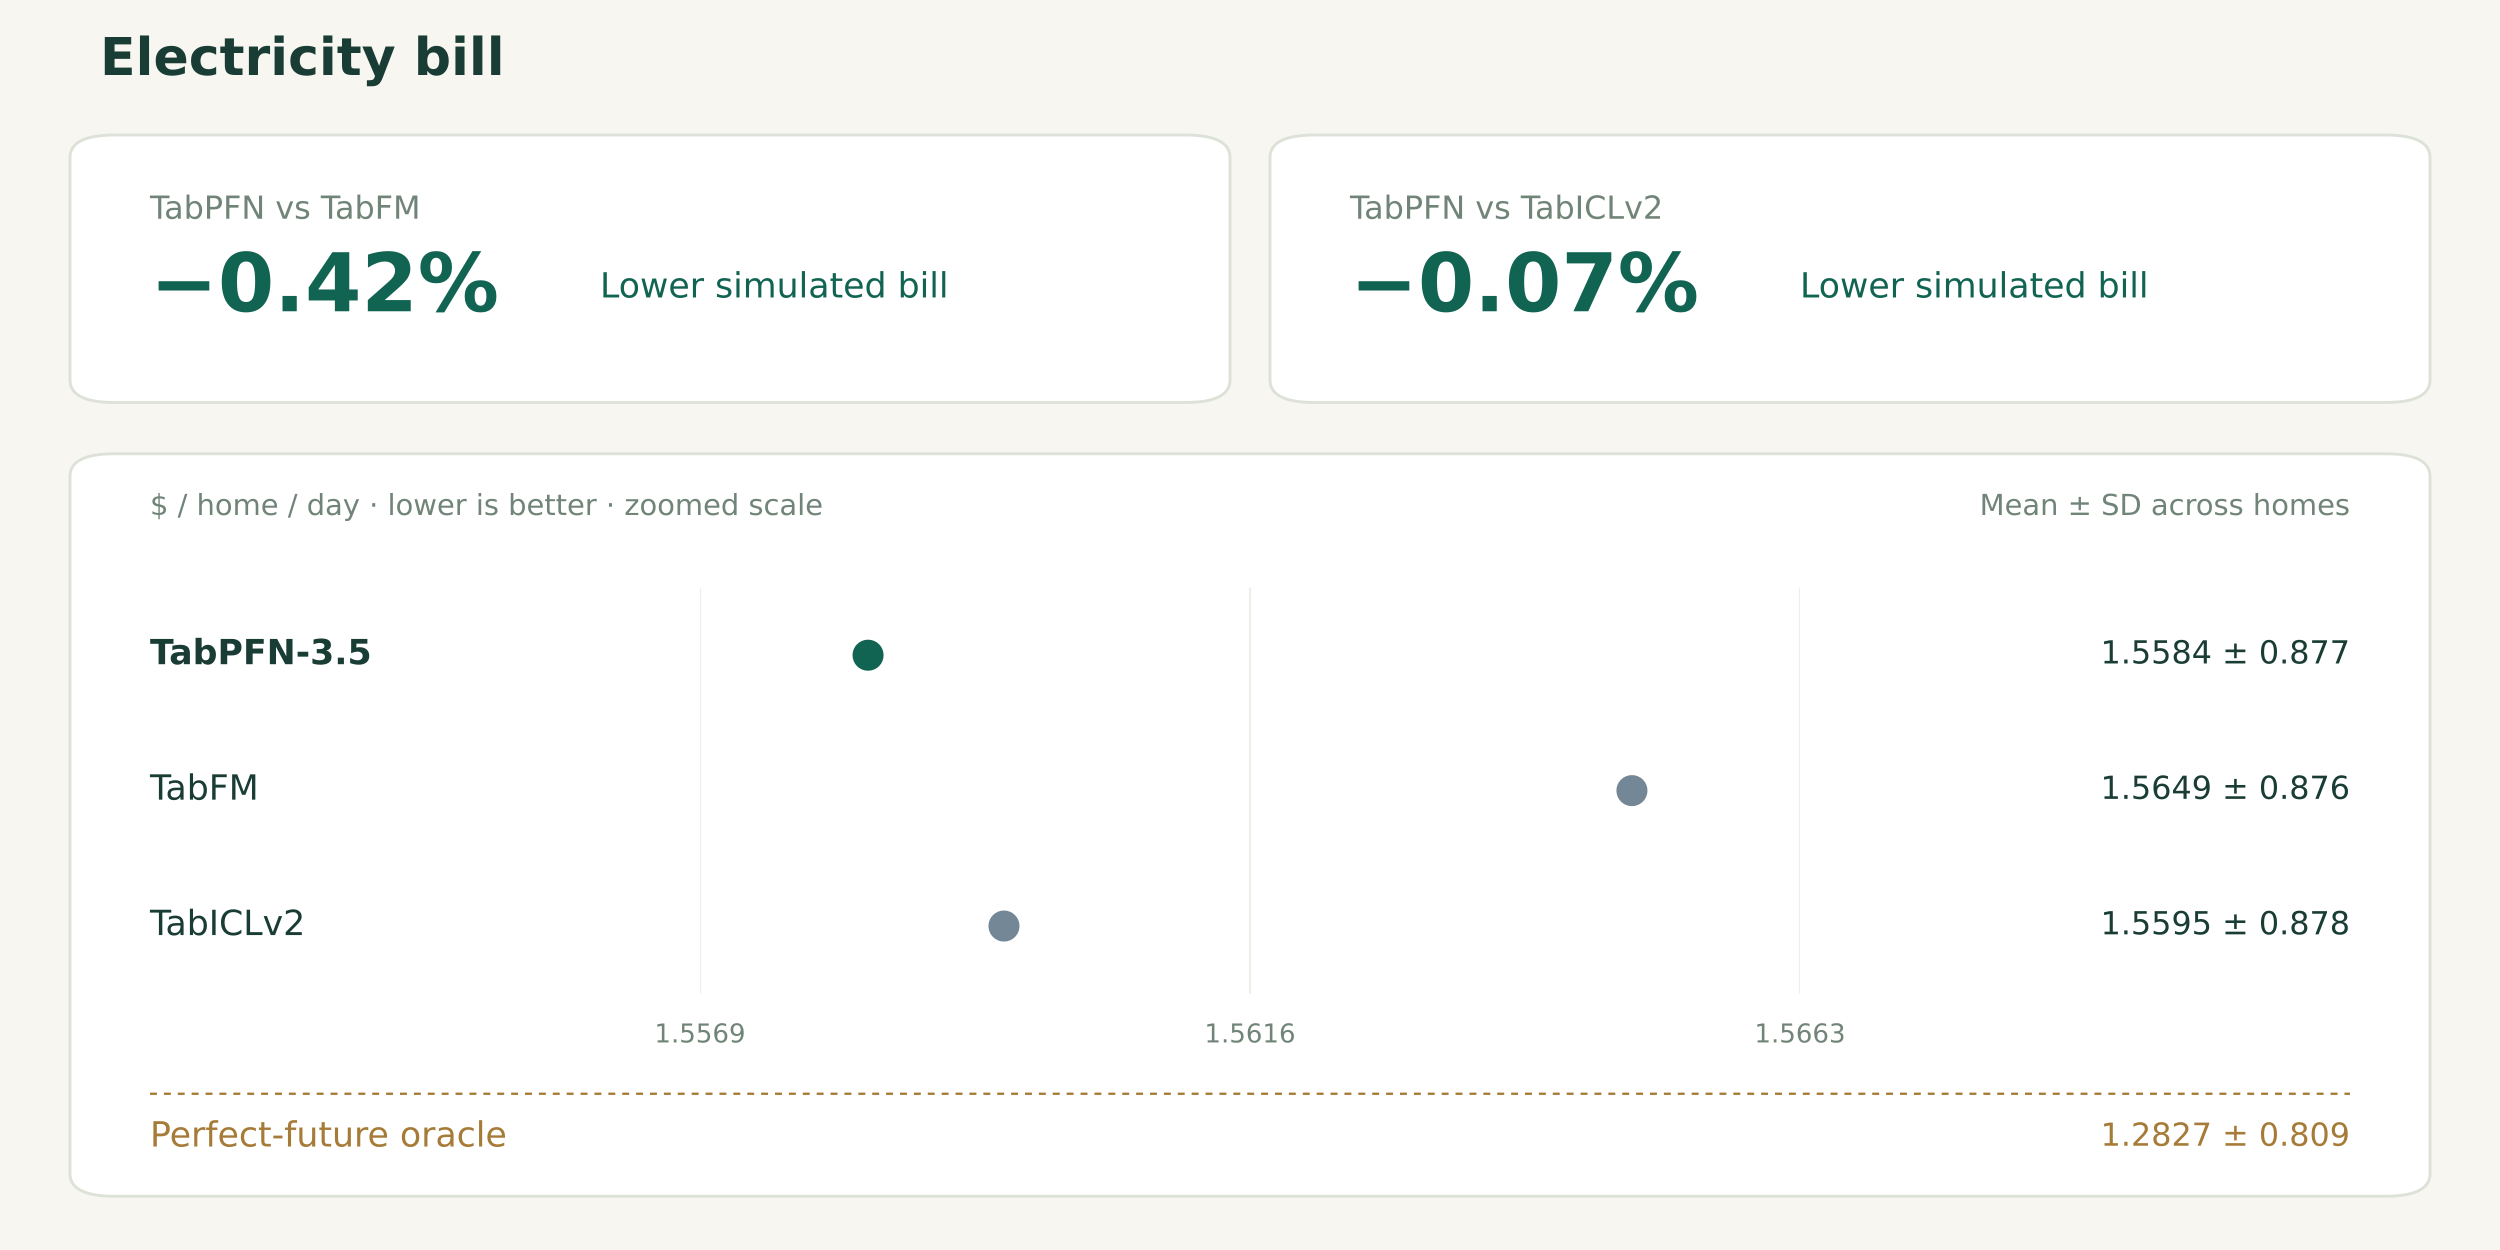
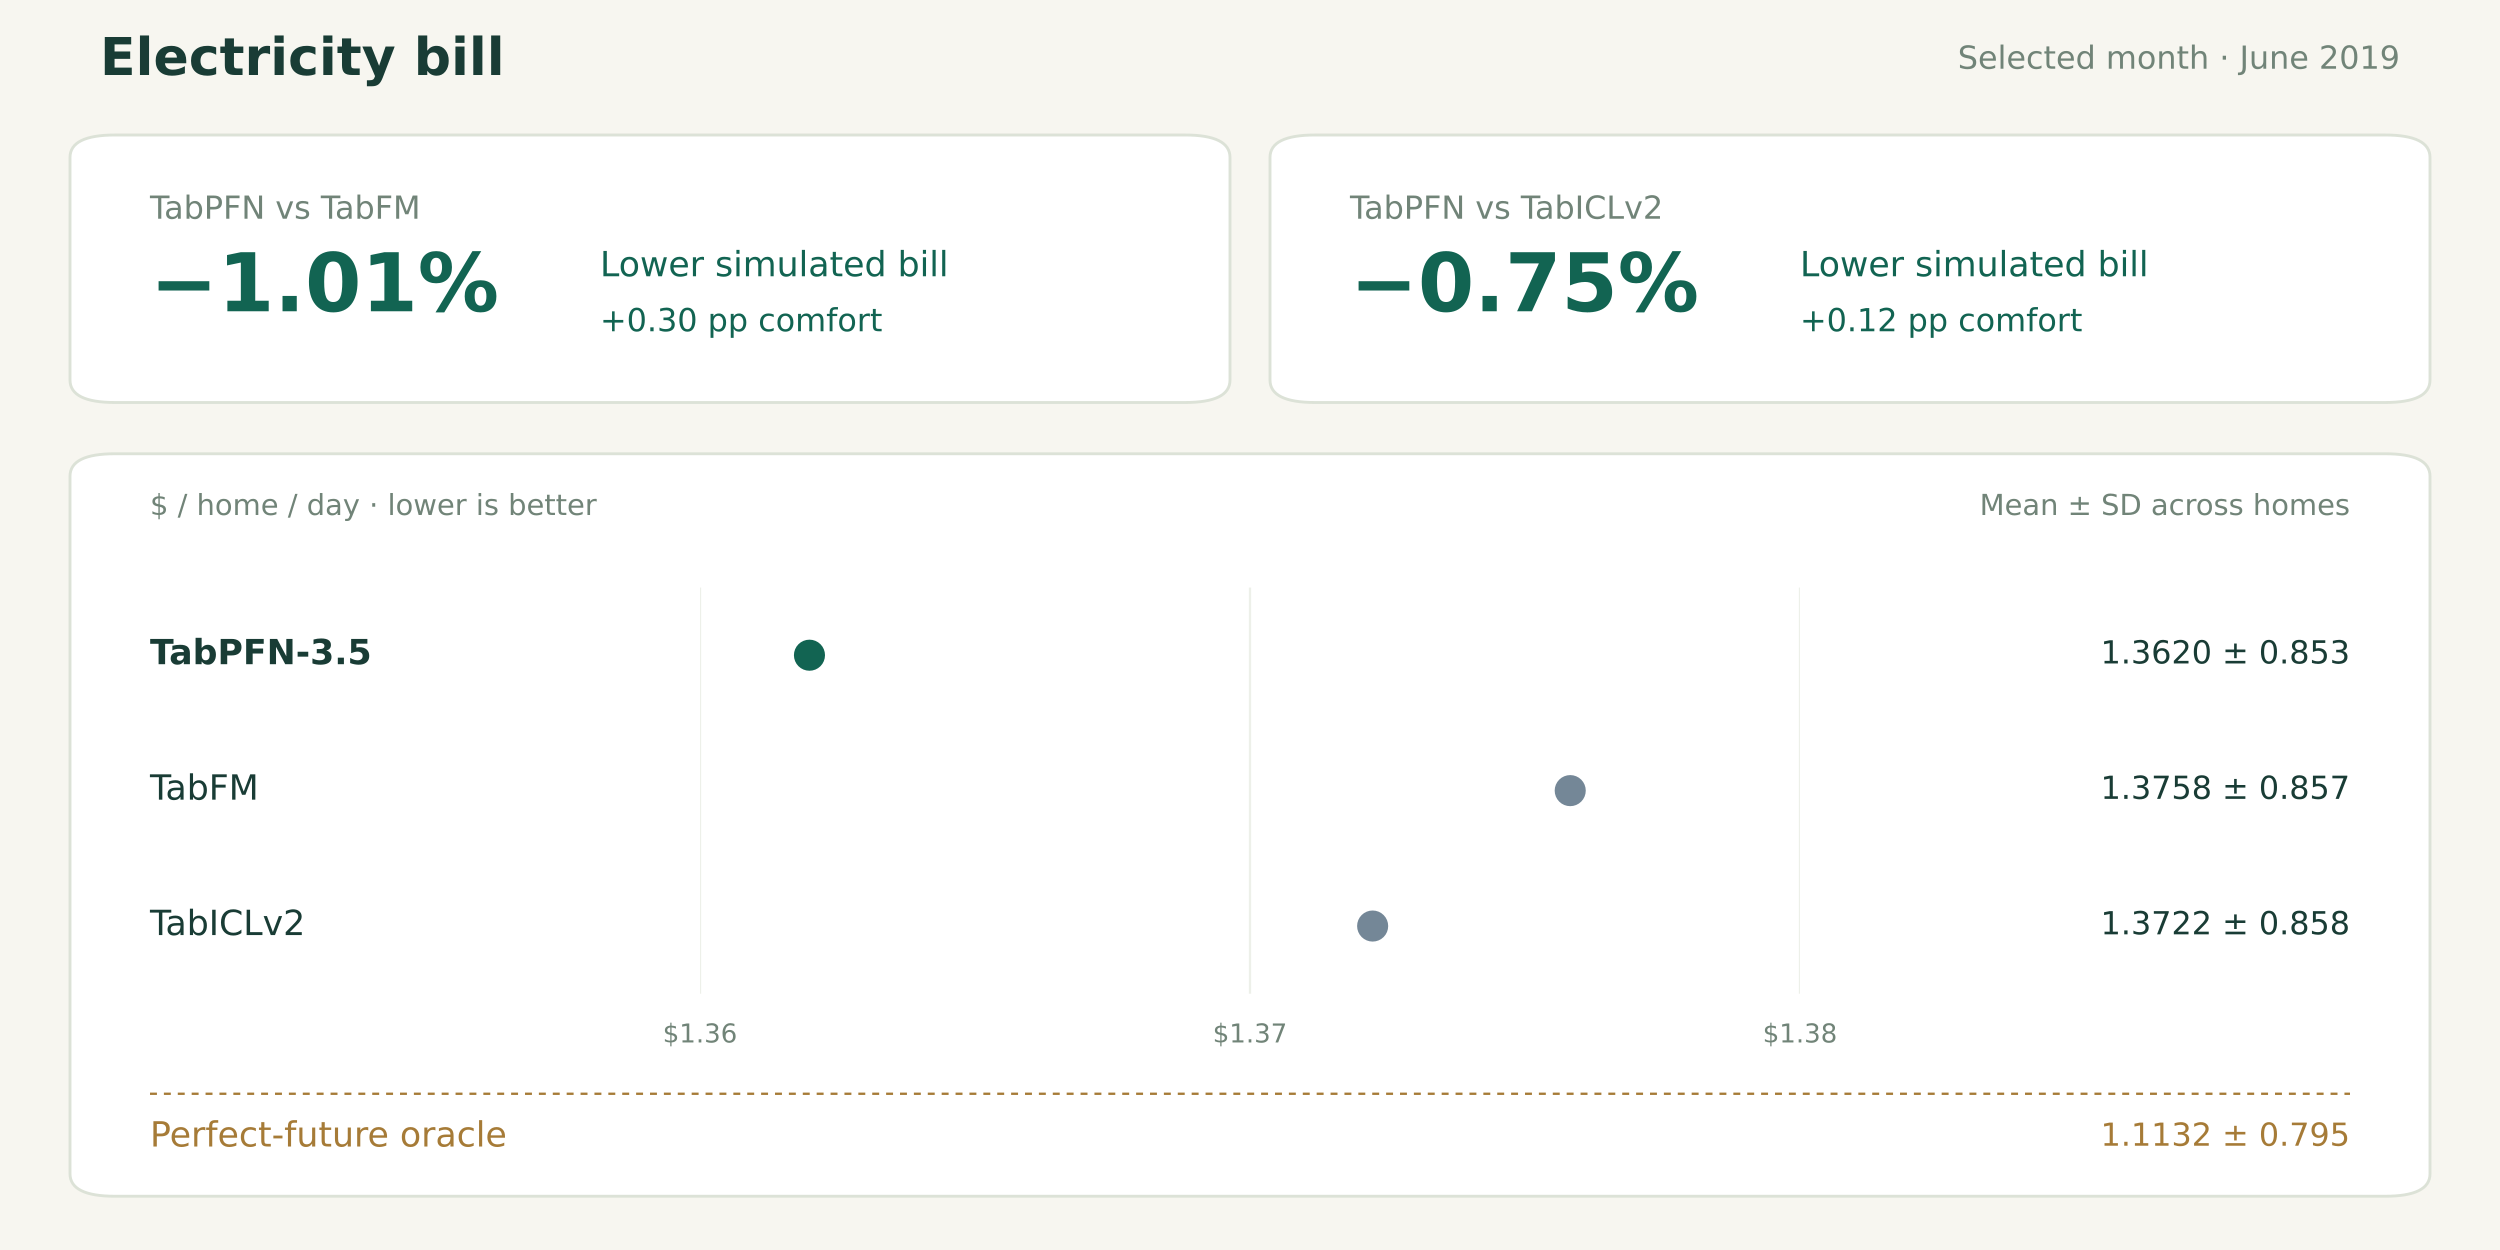
<svg xmlns="http://www.w3.org/2000/svg" xmlns:xlink="http://www.w3.org/1999/xlink" width="864pt" height="432pt" viewBox="0 0 864 432" version="1.1">
  <defs>
    <style type="text/css">*{stroke-linejoin: round; stroke-linecap: butt}</style>
  </defs>
  <g id="figure_1">
    <g id="patch_1">
      <path d="M 0 432 L 864 432 L 864 0 L 0 0 z " style="fill: #f7f6f0" />
    </g>
    <g id="patch_2">
      <path d="M 39.744 139.104 L 409.536 139.104 Q 425.088 139.104 425.088 131.328 L 425.088 54.432 Q 425.088 46.656 409.536 46.656 L 39.744 46.656 Q 24.192 46.656 24.192 54.432 L 24.192 131.328 Q 24.192 139.104 39.744 139.104 z " style="fill: #ffffff; stroke: #dce2d7; stroke-linejoin: miter" />
    </g>
    <g id="patch_3">
      <path d="M 454.464 139.104 L 824.256 139.104 Q 839.808 139.104 839.808 131.328 L 839.808 54.432 Q 839.808 46.656 824.256 46.656 L 454.464 46.656 Q 438.912 46.656 438.912 54.432 L 438.912 131.328 Q 438.912 139.104 454.464 139.104 z " style="fill: #ffffff; stroke: #dce2d7; stroke-linejoin: miter" />
    </g>
    <g id="patch_4">
      <path d="M 39.744 413.424 L 824.256 413.424 Q 839.808 413.424 839.808 405.648 L 839.808 164.592 Q 839.808 156.816 824.256 156.816 L 39.744 156.816 Q 24.192 156.816 24.192 164.592 L 24.192 405.648 Q 24.192 413.424 39.744 413.424 z " style="fill: #ffffff; stroke: #dce2d7; stroke-linejoin: miter" />
    </g>
    <g id="line2d_1">
      <path d="M 51.84 378 L 812.16 378 " style="fill: none; stroke-dasharray: 2.4,2.4; stroke-dashoffset: 0; stroke: #a67b37; stroke-width: 0.8" />
    </g>
    <g id="axes_1">
      <g id="patch_5">
        <path d="M 241.92 343.44 L 622.08 343.44 L 622.08 203.04 L 241.92 203.04 z " style="fill: #ffffff" />
      </g>
      <g id="matplotlib.axis_1">
        <g id="xtick_1">
          <g id="line2d_2">
-             <path d="M 241.92 343.44 L 241.92 203.04 " clip-path="url(#p880e4cf394)" style="fill: none; stroke: #edf0e9; stroke-width: 0.8; stroke-linecap: square" />
+             <path d="M 241.92 343.44 L 241.92 203.04 " clip-path="url(#pfafce628e9)" style="fill: none; stroke: #edf0e9; stroke-width: 0.8; stroke-linecap: square" />
          </g>
          <g id="line2d_3" />
          <g id="text_1">
-             <text style="font-size: 9px; font-family: 'DejaVu Sans'; text-anchor: middle; fill: #718478" x="241.92" y="360.278" transform="rotate(-0 241.92 360.2779)">1.5569</text>
+             <text style="font-size: 9px; font-family: 'DejaVu Sans'; text-anchor: middle; fill: #718478" x="241.92" y="360.279" transform="rotate(-0 241.92 360.2786)">$1.36</text>
          </g>
        </g>
        <g id="xtick_2">
          <g id="line2d_4">
-             <path d="M 432 343.44 L 432 203.04 " clip-path="url(#p880e4cf394)" style="fill: none; stroke: #edf0e9; stroke-width: 0.8; stroke-linecap: square" />
+             <path d="M 432 343.44 L 432 203.04 " clip-path="url(#pfafce628e9)" style="fill: none; stroke: #edf0e9; stroke-width: 0.8; stroke-linecap: square" />
          </g>
          <g id="line2d_5" />
          <g id="text_2">
-             <text style="font-size: 9px; font-family: 'DejaVu Sans'; text-anchor: middle; fill: #718478" x="432" y="360.278" transform="rotate(-0 432 360.2779)">1.5616</text>
+             <text style="font-size: 9px; font-family: 'DejaVu Sans'; text-anchor: middle; fill: #718478" x="432" y="360.279" transform="rotate(-0 432 360.2786)">$1.37</text>
          </g>
        </g>
        <g id="xtick_3">
          <g id="line2d_6">
-             <path d="M 622.08 343.44 L 622.08 203.04 " clip-path="url(#p880e4cf394)" style="fill: none; stroke: #edf0e9; stroke-width: 0.8; stroke-linecap: square" />
+             <path d="M 622.08 343.44 L 622.08 203.04 " clip-path="url(#pfafce628e9)" style="fill: none; stroke: #edf0e9; stroke-width: 0.8; stroke-linecap: square" />
          </g>
          <g id="line2d_7" />
          <g id="text_3">
-             <text style="font-size: 9px; font-family: 'DejaVu Sans'; text-anchor: middle; fill: #718478" x="622.08" y="360.278" transform="rotate(-0 622.08 360.2779)">1.5663</text>
+             <text style="font-size: 9px; font-family: 'DejaVu Sans'; text-anchor: middle; fill: #718478" x="622.08" y="360.279" transform="rotate(-0 622.08 360.2786)">$1.38</text>
          </g>
        </g>
      </g>
      <g id="matplotlib.axis_2" />
      <g id="PathCollection_1">
        <defs>
-           <path id="m15f965cb80" d="M 0 4.873 C 1.292 4.873 2.532 4.36 3.446 3.446 C 4.36 2.532 4.873 1.292 4.873 0 C 4.873 -1.292 4.36 -2.532 3.446 -3.446 C 2.532 -4.36 1.292 -4.873 0 -4.873 C -1.292 -4.873 -2.532 -4.36 -3.446 -3.446 C -4.36 -2.532 -4.873 -1.292 -4.873 0 C -4.873 1.292 -4.36 2.532 -3.446 3.446 C -2.532 4.36 -1.292 4.873 0 4.873 z " style="stroke: #126452" />
+           <path id="m8f2c67e967" d="M 0 4.873 C 1.292 4.873 2.532 4.36 3.446 3.446 C 4.36 2.532 4.873 1.292 4.873 0 C 4.873 -1.292 4.36 -2.532 3.446 -3.446 C 2.532 -4.36 1.292 -4.873 0 -4.873 C -1.292 -4.873 -2.532 -4.36 -3.446 -3.446 C -4.36 -2.532 -4.873 -1.292 -4.873 0 C -4.873 1.292 -4.36 2.532 -3.446 3.446 C -2.532 4.36 -1.292 4.873 0 4.873 z " style="stroke: #126452" />
        </defs>
-         <g clip-path="url(#p880e4cf394)">
-           <use xlink:href="#m15f965cb80" x="300" y="226.44" style="fill: #126452; stroke: #126452" />
+         <g clip-path="url(#pfafce628e9)">
+           <use xlink:href="#m8f2c67e967" x="279.751" y="226.44" style="fill: #126452; stroke: #126452" />
        </g>
      </g>
      <g id="PathCollection_2">
        <defs>
-           <path id="m271274c9da" d="M 0 4.873 C 1.292 4.873 2.532 4.36 3.446 3.446 C 4.36 2.532 4.873 1.292 4.873 0 C 4.873 -1.292 4.36 -2.532 3.446 -3.446 C 2.532 -4.36 1.292 -4.873 0 -4.873 C -1.292 -4.873 -2.532 -4.36 -3.446 -3.446 C -4.36 -2.532 -4.873 -1.292 -4.873 0 C -4.873 1.292 -4.36 2.532 -3.446 3.446 C -2.532 4.36 -1.292 4.873 0 4.873 z " style="stroke: #748797" />
+           <path id="m1f30856743" d="M 0 4.873 C 1.292 4.873 2.532 4.36 3.446 3.446 C 4.36 2.532 4.873 1.292 4.873 0 C 4.873 -1.292 4.36 -2.532 3.446 -3.446 C 2.532 -4.36 1.292 -4.873 0 -4.873 C -1.292 -4.873 -2.532 -4.36 -3.446 -3.446 C -4.36 -2.532 -4.873 -1.292 -4.873 0 C -4.873 1.292 -4.36 2.532 -3.446 3.446 C -2.532 4.36 -1.292 4.873 0 4.873 z " style="stroke: #748797" />
        </defs>
-         <g clip-path="url(#p880e4cf394)">
-           <use xlink:href="#m271274c9da" x="564" y="273.24" style="fill: #748797; stroke: #748797" />
+         <g clip-path="url(#pfafce628e9)">
+           <use xlink:href="#m1f30856743" x="542.67" y="273.24" style="fill: #748797; stroke: #748797" />
        </g>
      </g>
      <g id="PathCollection_3">
-         <g clip-path="url(#p880e4cf394)">
-           <use xlink:href="#m271274c9da" x="346.973" y="320.04" style="fill: #748797; stroke: #748797" />
+         <g clip-path="url(#pfafce628e9)">
+           <use xlink:href="#m1f30856743" x="474.385" y="320.04" style="fill: #748797; stroke: #748797" />
        </g>
      </g>
    </g>
    <g id="text_4">
      <text style="font-weight: 700; font-size: 18px; font-family: 'DejaVu Sans'; text-anchor: start; fill: #193c35" x="34.56" y="25.92" transform="rotate(-0 34.56 25.92)">Electricity bill</text>
    </g>
    <g id="text_5">
+       <text style="font-size: 11px; font-family: 'DejaVu Sans'; text-anchor: end; fill: #718478" x="829.44" y="23.76" transform="rotate(-0 829.44 23.76)">Selected month · June 2019</text>
+     </g>
+     <g id="text_6">
      <text style="font-size: 11px; font-family: 'DejaVu Sans'; text-anchor: start; fill: #718478" x="51.84" y="75.6" transform="rotate(-0 51.84 75.6)">TabPFN vs TabFM</text>
    </g>
-     <g id="text_6">
-       <text style="font-weight: 700; font-size: 28px; font-family: 'DejaVu Sans'; text-anchor: start; fill: #126452" x="51.84" y="107.568" transform="rotate(-0 51.84 107.568)">−0.42%</text>
-     </g>
    <g id="text_7">
-       <text style="font-size: 12px; font-family: 'DejaVu Sans'; text-anchor: start; fill: #126452" x="207.36" y="102.816" transform="rotate(-0 207.36 102.816)">Lower simulated bill</text>
+       <text style="font-weight: 700; font-size: 28px; font-family: 'DejaVu Sans'; text-anchor: start; fill: #126452" x="51.84" y="107.568" transform="rotate(-0 51.84 107.568)">−1.01%</text>
    </g>
    <g id="text_8">
+       <text style="font-size: 12px; font-family: 'DejaVu Sans'; text-anchor: start; fill: #126452" x="207.36" y="95.472" transform="rotate(-0 207.36 95.472)">Lower simulated bill</text>
+     </g>
+     <g id="text_9">
+       <text style="font-size: 11px; font-family: 'DejaVu Sans'; text-anchor: start; fill: #126452" x="207.36" y="114.48" transform="rotate(-0 207.36 114.48)">+0.30 pp comfort</text>
+     </g>
+     <g id="text_10">
      <text style="font-size: 11px; font-family: 'DejaVu Sans'; text-anchor: start; fill: #718478" x="466.56" y="75.6" transform="rotate(-0 466.56 75.6)">TabPFN vs TabICLv2</text>
    </g>
-     <g id="text_9">
-       <text style="font-weight: 700; font-size: 28px; font-family: 'DejaVu Sans'; text-anchor: start; fill: #126452" x="466.56" y="107.568" transform="rotate(-0 466.56 107.568)">−0.07%</text>
-     </g>
-     <g id="text_10">
-       <text style="font-size: 12px; font-family: 'DejaVu Sans'; text-anchor: start; fill: #126452" x="622.08" y="102.816" transform="rotate(-0 622.08 102.816)">Lower simulated bill</text>
-     </g>
    <g id="text_11">
-       <text style="font-size: 10px; font-family: 'DejaVu Sans'; text-anchor: start; fill: #718478" x="51.84" y="177.984" transform="rotate(-0 51.84 177.984)">$ / home / day · lower is better · zoomed scale</text>
+       <text style="font-weight: 700; font-size: 28px; font-family: 'DejaVu Sans'; text-anchor: start; fill: #126452" x="466.56" y="107.568" transform="rotate(-0 466.56 107.568)">−0.75%</text>
    </g>
    <g id="text_12">
+       <text style="font-size: 12px; font-family: 'DejaVu Sans'; text-anchor: start; fill: #126452" x="622.08" y="95.472" transform="rotate(-0 622.08 95.472)">Lower simulated bill</text>
+     </g>
+     <g id="text_13">
+       <text style="font-size: 11px; font-family: 'DejaVu Sans'; text-anchor: start; fill: #126452" x="622.08" y="114.48" transform="rotate(-0 622.08 114.48)">+0.12 pp comfort</text>
+     </g>
+     <g id="text_14">
+       <text style="font-size: 10px; font-family: 'DejaVu Sans'; text-anchor: start; fill: #718478" x="51.84" y="177.984" transform="rotate(-0 51.84 177.984)">$ / home / day · lower is better</text>
+     </g>
+     <g id="text_15">
      <text style="font-size: 10px; font-family: 'DejaVu Sans'; text-anchor: end; fill: #718478" x="812.16" y="177.984" transform="rotate(-0 812.16 177.984)">Mean ± SD across homes</text>
    </g>
-     <g id="text_13">
+     <g id="text_16">
      <text style="font-weight: 700; font-size: 12px; font-family: 'DejaVu Sans'; text-anchor: start; fill: #193c35" x="51.84" y="229.558" transform="rotate(-0 51.84 229.5577)">TabPFN-3.5</text>
    </g>
-     <g id="text_14">
-       <text style="font-size: 11px; font-family: 'DejaVu Sans'; text-anchor: end; fill: #193c35" x="812.16" y="229.297" transform="rotate(-0 812.16 229.2974)">1.5584 ± 0.877</text>
+     <g id="text_17">
+       <text style="font-size: 11px; font-family: 'DejaVu Sans'; text-anchor: end; fill: #193c35" x="812.16" y="229.297" transform="rotate(-0 812.16 229.2974)">1.3620 ± 0.853</text>
    </g>
-     <g id="text_15">
+     <g id="text_18">
      <text style="font-size: 12px; font-family: 'DejaVu Sans'; text-anchor: start; fill: #193c35" x="51.84" y="276.358" transform="rotate(-0 51.84 276.3577)">TabFM</text>
    </g>
-     <g id="text_16">
-       <text style="font-size: 11px; font-family: 'DejaVu Sans'; text-anchor: end; fill: #193c35" x="812.16" y="276.097" transform="rotate(-0 812.16 276.0974)">1.5649 ± 0.876</text>
+     <g id="text_19">
+       <text style="font-size: 11px; font-family: 'DejaVu Sans'; text-anchor: end; fill: #193c35" x="812.16" y="276.097" transform="rotate(-0 812.16 276.0974)">1.3758 ± 0.857</text>
    </g>
-     <g id="text_17">
+     <g id="text_20">
      <text style="font-size: 12px; font-family: 'DejaVu Sans'; text-anchor: start; fill: #193c35" x="51.84" y="323.158" transform="rotate(-0 51.84 323.1577)">TabICLv2</text>
    </g>
-     <g id="text_18">
-       <text style="font-size: 11px; font-family: 'DejaVu Sans'; text-anchor: end; fill: #193c35" x="812.16" y="322.897" transform="rotate(-0 812.16 322.8974)">1.5595 ± 0.878</text>
+     <g id="text_21">
+       <text style="font-size: 11px; font-family: 'DejaVu Sans'; text-anchor: end; fill: #193c35" x="812.16" y="322.897" transform="rotate(-0 812.16 322.8974)">1.3722 ± 0.858</text>
    </g>
-     <g id="text_19">
+     <g id="text_22">
      <text style="font-size: 12px; font-family: 'DejaVu Sans'; text-anchor: start; fill: #a67b37" x="51.84" y="396.238" transform="rotate(-0 51.84 396.2377)">Perfect-future oracle</text>
    </g>
-     <g id="text_20">
-       <text style="font-size: 11px; font-family: 'DejaVu Sans'; text-anchor: end; fill: #a67b37" x="812.16" y="395.977" transform="rotate(-0 812.16 395.9774)">1.2827 ± 0.809</text>
+     <g id="text_23">
+       <text style="font-size: 11px; font-family: 'DejaVu Sans'; text-anchor: end; fill: #a67b37" x="812.16" y="395.977" transform="rotate(-0 812.16 395.9774)">1.1132 ± 0.795</text>
    </g>
  </g>
  <defs>
-     <clipPath id="p880e4cf394">
+     <clipPath id="pfafce628e9">
      <rect x="241.92" y="203.04" width="380.16" height="140.4" />
    </clipPath>
  </defs>
</svg>
